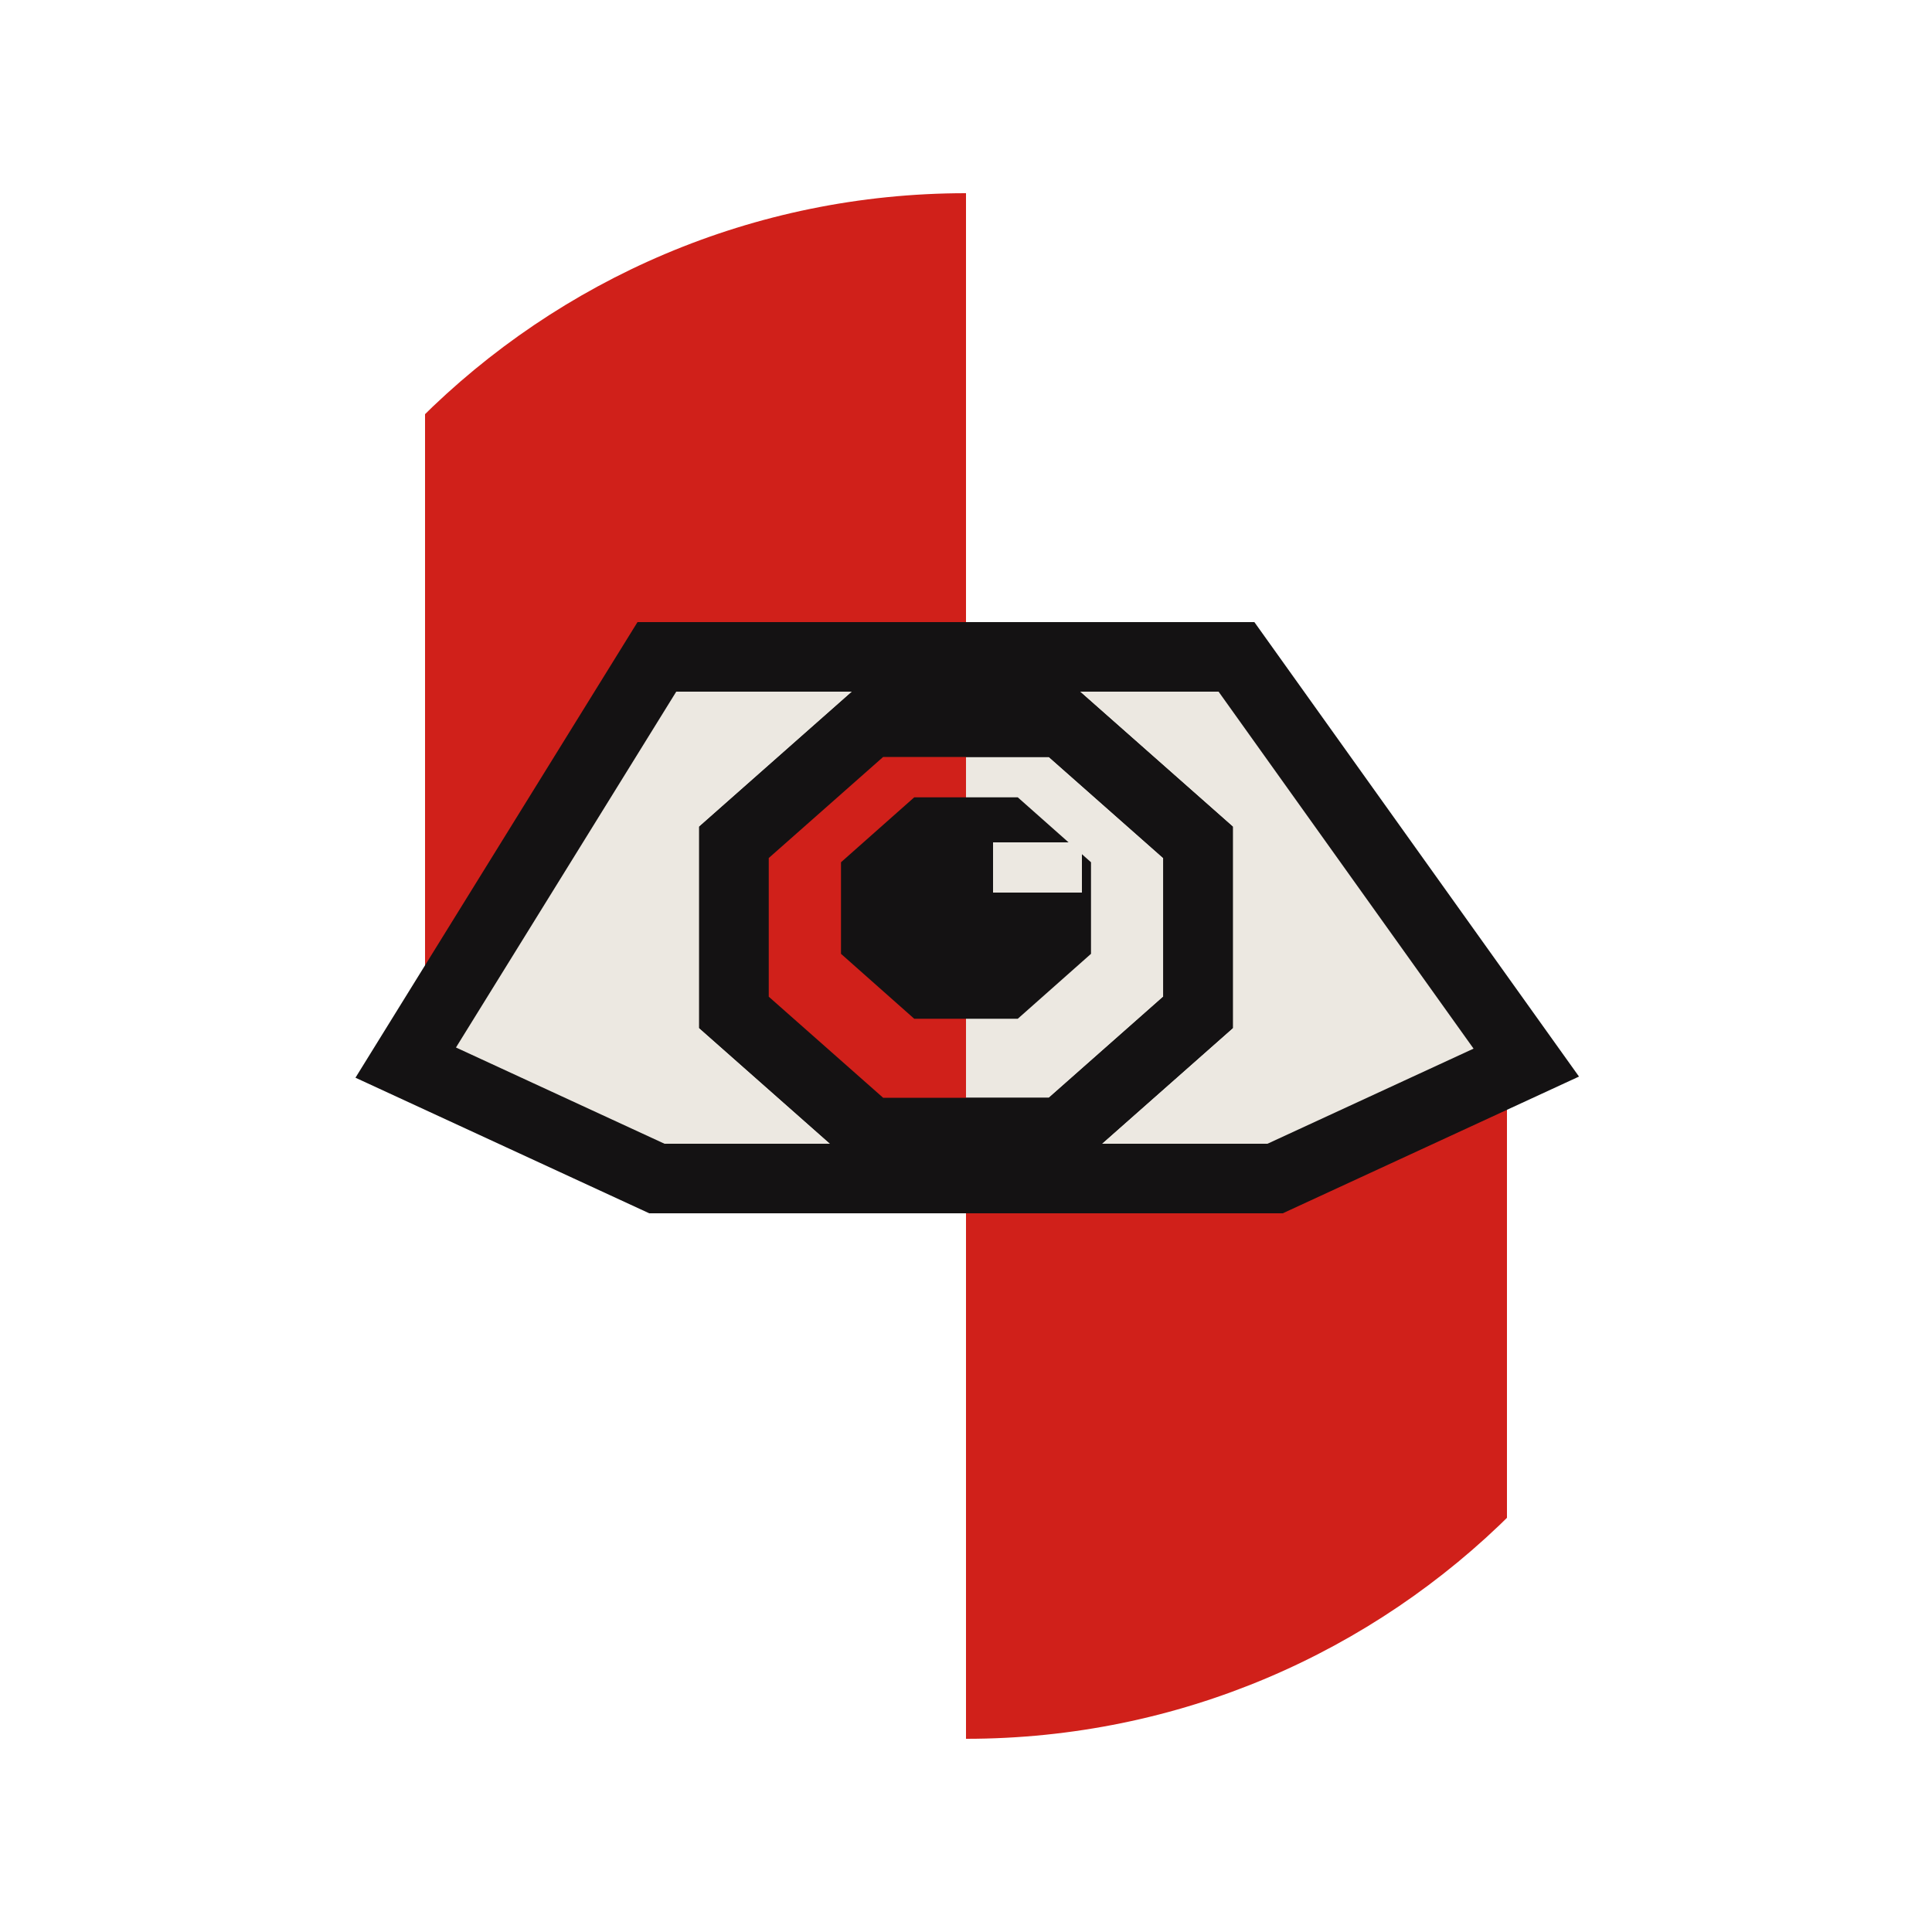
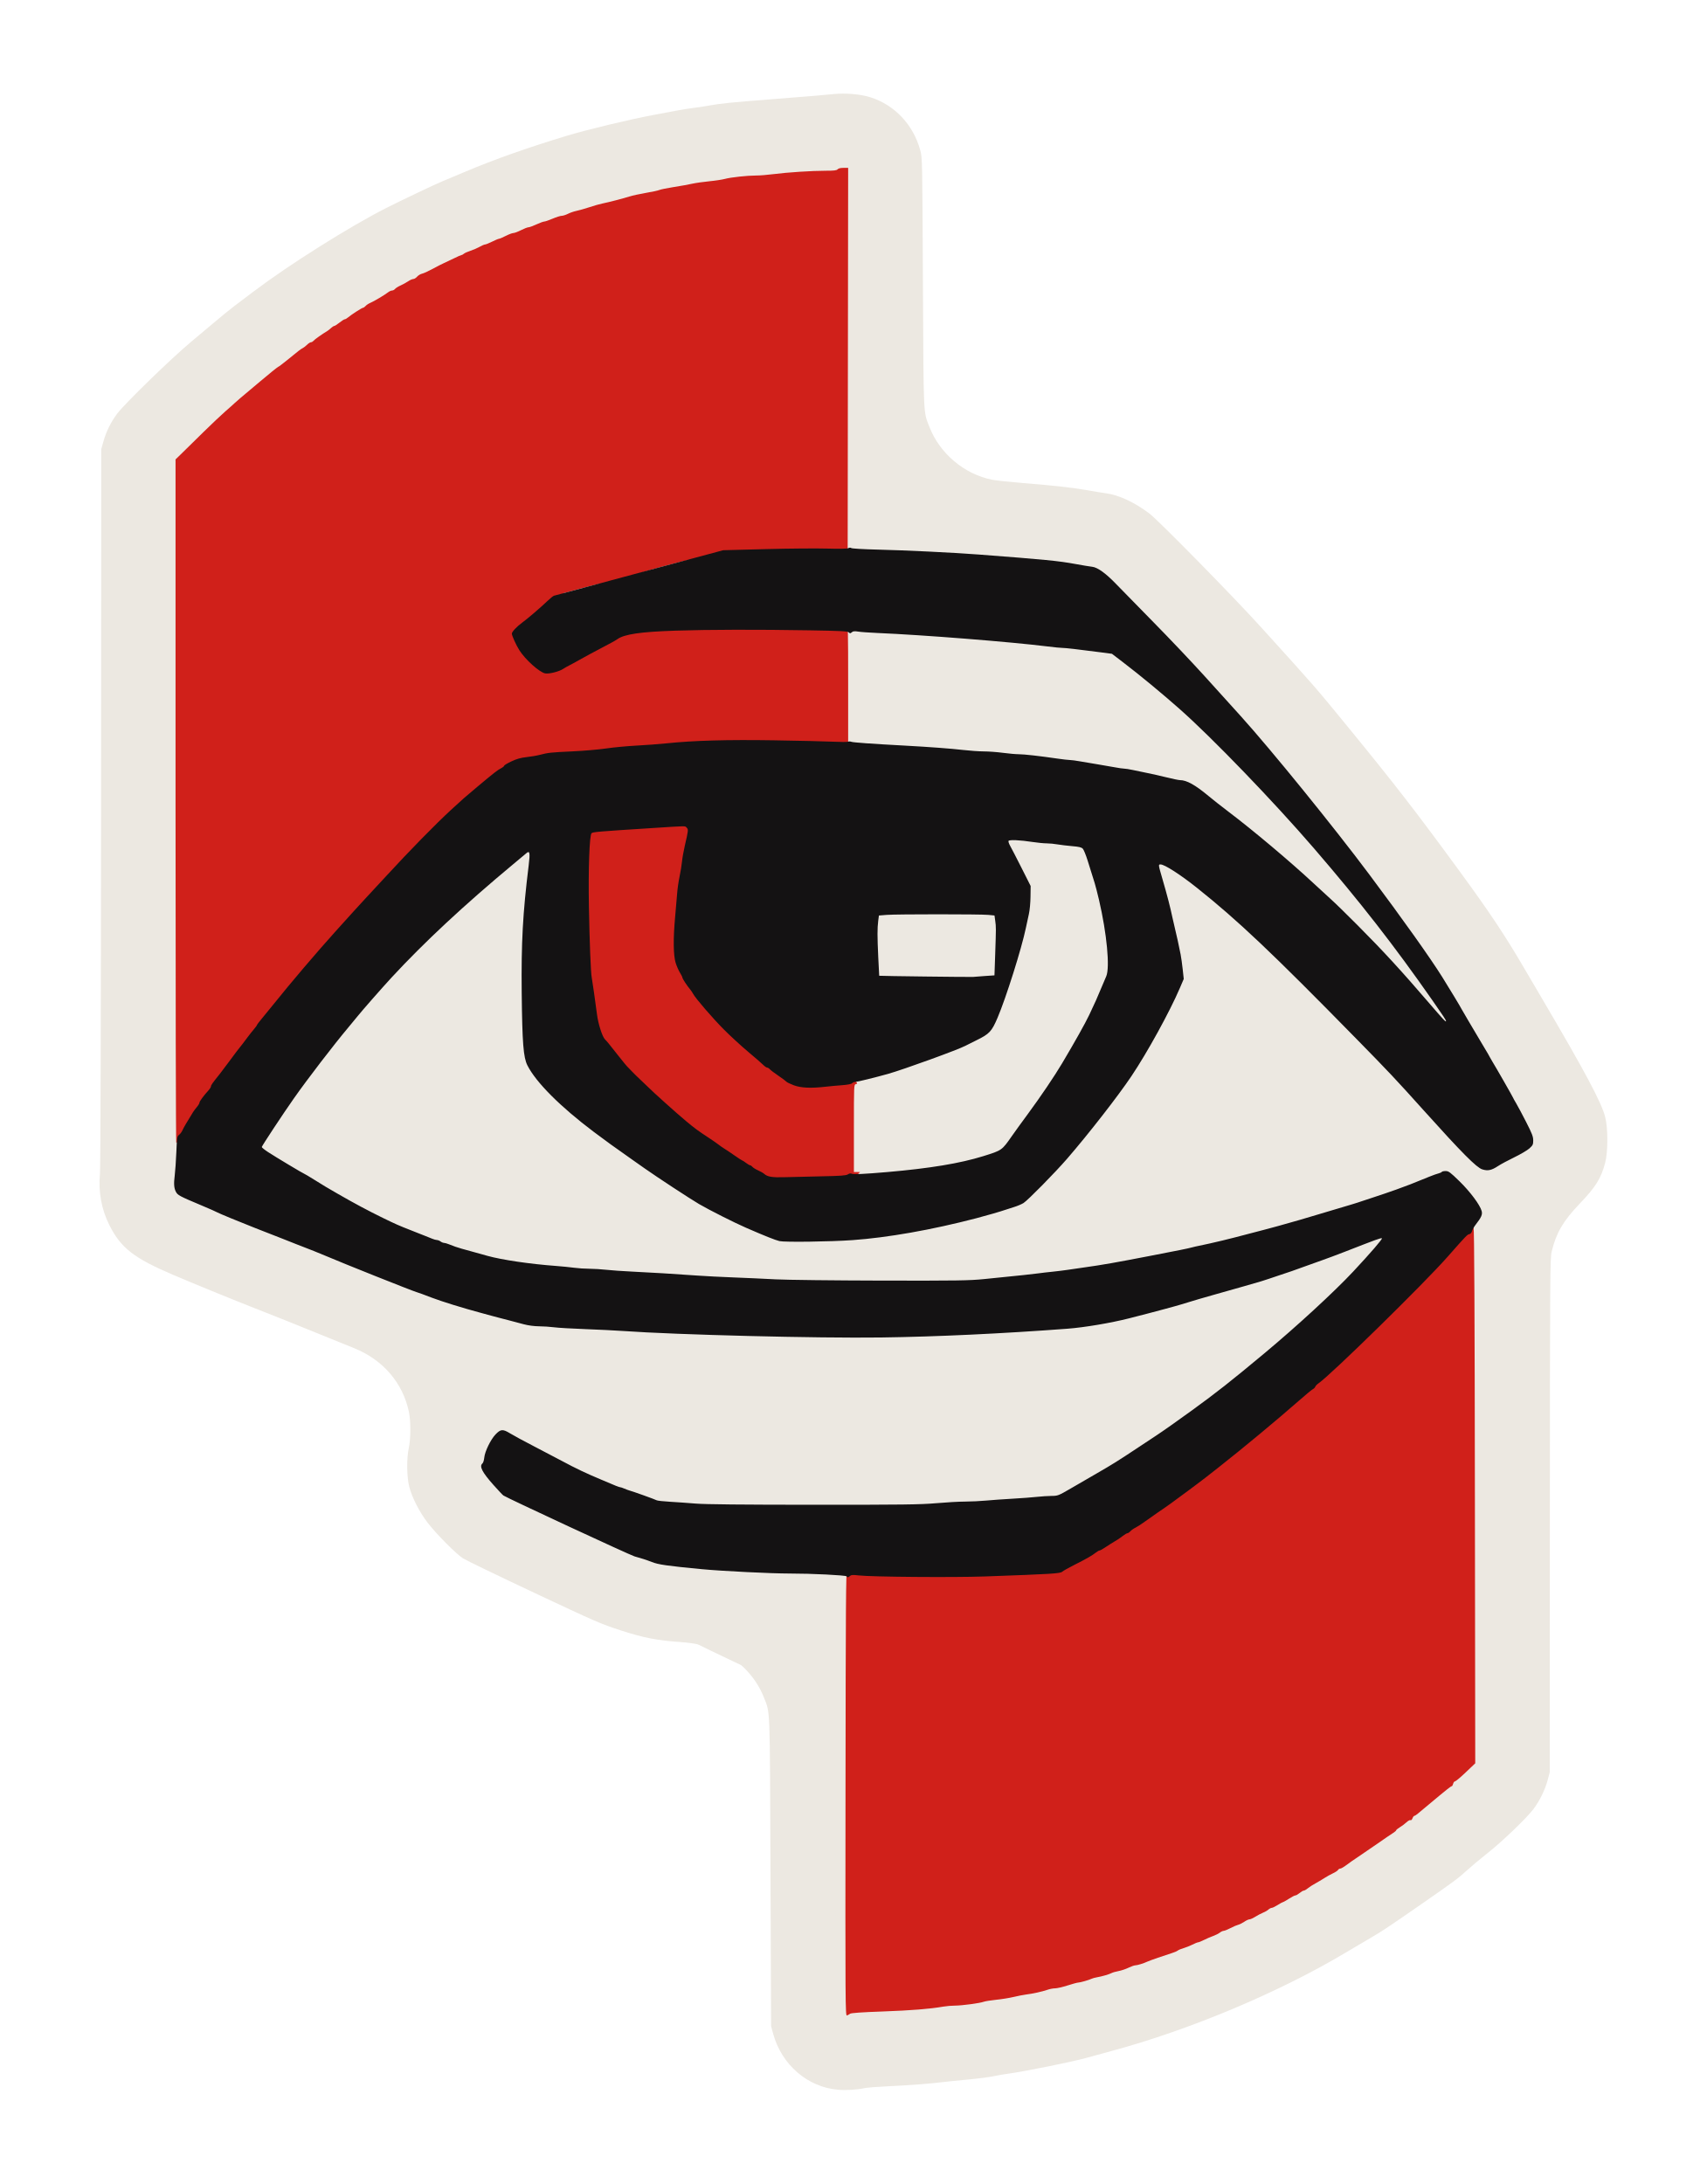
- <svg xmlns="http://www.w3.org/2000/svg" viewBox="0 0 100 100" role="img" aria-label="ARANT: olho do Miguel, versão mínima">
-   <clipPath id="gb">
-     <path d="M22,0 H78 V100 H22 Z" />
-   </clipPath>
-   <clipPath id="gc">
-     <circle cx="50" cy="50" r="40" />
-   </clipPath>
-   <clipPath id="ge">
-     <path d="M21,55 L34,34 L64,34 L79,55 L66,61 L34,61 Z" />
-   </clipPath>
-   <clipPath id="gl">
-     <rect x="0" y="0" width="50" height="100" />
-   </clipPath>
-   <g clip-path="url(#gc)">
-     <g clip-path="url(#gb)">
-       <rect x="0" y="0" width="50" height="55" fill="#D0201A" />
-       <rect x="50" y="55" width="50" height="45" fill="#D0201A" />
-     </g>
+ <svg xmlns="http://www.w3.org/2000/svg" viewBox="0 0 181.3 232" role="img" aria-label="Ink Compatível: olho">
+   <g transform="translate(16,16) scale(0.305344) translate(-147,-209)">
+     <path id="sticker" fill="#ECE8E1" fill-rule="evenodd" d="M386.17,883.61 C375.59,882.72 366.55,874.94 363.59,864.17 L362.86,861.50 L362.65,807.83 C362.42,748.77 362.57,752.83 360.37,747.16 C357.45,739.64 351.00,733.20 343.43,730.27 C340.39,729.08 335.69,728.15 331.33,727.86 C323.29,727.31 318.52,726.39 310.67,723.84 C303.57,721.54 301.95,720.83 280.33,710.66 C267.78,704.76 256.68,699.39 255.67,698.74 C253.25,697.18 246.43,690.31 243.40,686.37 C240.55,682.69 237.93,677.57 236.98,673.83 C236.10,670.42 236.03,663.99 236.82,660.33 C237.52,657.13 237.53,650.95 236.85,647.74 C234.73,637.69 227.84,629.68 217.86,625.64 C216.20,624.96 210.93,622.83 206.17,620.91 C201.40,618.98 195.85,616.73 193.83,615.92 C191.82,615.10 187.17,613.26 183.50,611.83 C175.88,608.85 162.58,603.42 155.00,600.19 C141.17,594.29 136.67,590.79 132.66,582.83 C129.89,577.32 128.79,571.29 129.38,564.83 C129.56,562.89 129.72,509.47 129.76,437.17 L129.83,312.83 L130.58,310.17 C131.56,306.70 133.20,303.38 135.38,300.49 C138.04,296.96 154.31,281.15 161.10,275.50 C162.20,274.58 165.51,271.80 168.47,269.31 C171.42,266.82 174.82,264.04 176.03,263.14 C177.23,262.24 180.31,259.92 182.86,257.98 C195.07,248.74 216.19,235.44 229.00,228.94 C234.16,226.33 245.87,220.76 248.50,219.67 C250.15,218.99 253.83,217.45 256.67,216.25 C266.57,212.07 278.24,207.94 291.74,203.85 C298.65,201.75 313.51,198.17 321.67,196.65 C323.59,196.28 327.12,195.62 329.50,195.17 C331.88,194.72 334.73,194.26 335.83,194.15 C336.93,194.04 339.33,193.67 341.17,193.34 C345.22,192.60 348.74,192.24 362.33,191.18 C377.79,189.97 381.16,189.69 384.67,189.32 C388.72,188.90 394.02,189.36 397.41,190.44 C405.86,193.12 412.32,199.98 414.74,208.83 C415.47,211.49 415.47,211.63 415.68,254.83 C415.92,302.42 415.79,299.59 417.96,305.17 C421.54,314.38 430.08,321.57 439.76,323.50 C441.08,323.76 445.92,324.28 450.50,324.65 C461.47,325.54 467.52,326.22 473.00,327.17 C475.47,327.61 478.25,328.06 479.17,328.18 C483.80,328.78 489.22,331.29 494.50,335.27 C497.59,337.60 523.60,364.08 533.22,374.70 C552.43,395.90 552.04,395.45 563.67,409.67 C579.91,429.51 587.61,439.46 602.85,460.33 C612.87,474.05 618.14,481.97 624.41,492.67 C625.43,494.41 628.43,499.51 631.07,504.00 C646.04,529.44 651.69,540.02 653.03,545.17 C654.04,549.01 654.04,557.35 653.03,561.14 C651.59,566.57 649.78,569.48 644.19,575.33 C638.40,581.38 635.98,585.53 634.41,592.09 C633.87,594.34 633.83,600.29 633.79,683.83 L633.75,773.17 L633.04,775.83 C632.15,779.22 630.18,783.22 628.06,786.00 C625.59,789.23 617.11,797.36 612.00,801.38 C609.52,803.33 606.21,806.11 604.64,807.55 C601.86,810.10 600.56,811.06 589.41,818.81 C578.21,826.59 575.38,828.48 572.17,830.34 C570.33,831.40 566.11,833.90 562.78,835.88 C539.66,849.71 508.35,862.86 481.17,870.16 C478.05,871.00 474.22,872.05 472.67,872.49 C468.04,873.81 451.06,877.25 445.61,877.98 C444.20,878.17 442.36,878.47 441.53,878.66 C439.17,879.19 435.64,879.66 430.00,880.19 C427.16,880.45 423.70,880.81 422.31,880.98 C417.69,881.54 411.92,881.98 404.33,882.35 C400.21,882.54 396.16,882.86 395.33,883.05 C392.88,883.61 389.01,883.85 386.17,883.61 Z" />
+     <path fill="#ECE8E1" fill-rule="evenodd" d="M386.42,855.75 C386.10,855.64 386.00,853.73 385.99,847.72 C385.98,843.38 385.83,837.88 385.64,835.50 C385.46,833.12 385.25,813.40 385.17,791.68 L385.02,752.20 L381.98,749.15 C379.26,746.41 378.69,746.00 376.55,745.25 C373.92,744.33 368.16,742.21 366.33,741.50 C365.69,741.25 364.04,740.64 362.67,740.15 C356.37,737.87 349.50,734.68 328.50,724.28 C312.88,716.54 310.94,715.27 300.62,706.01 C285.33,692.29 271.91,679.46 266.26,673.17 C262.32,668.77 261.26,666.69 262.46,665.70 C262.71,665.49 262.99,664.57 263.08,663.66 C263.28,661.57 265.29,657.43 266.95,655.68 C268.77,653.76 269.50,653.70 272.04,655.25 C273.21,655.97 276.94,657.99 280.33,659.74 C283.72,661.49 288.15,663.81 290.17,664.90 C294.83,667.41 298.51,669.16 303.70,671.33 C305.98,672.28 308.33,673.27 308.93,673.53 C309.53,673.79 310.18,674.00 310.38,674.00 C310.57,674.00 311.21,674.21 311.78,674.47 C312.36,674.72 313.13,675.01 313.50,675.11 C314.70,675.42 322.62,678.26 323.06,678.54 C323.30,678.69 325.38,678.92 327.67,679.05 C329.96,679.18 334.01,679.47 336.67,679.69 C340.01,679.96 352.69,680.09 377.67,680.10 C408.72,680.11 414.74,680.03 420.23,679.56 C423.75,679.25 428.32,678.99 430.39,678.99 C432.47,678.98 435.74,678.83 437.67,678.64 C439.59,678.46 443.72,678.16 446.83,677.99 C449.95,677.81 453.78,677.53 455.33,677.35 C456.89,677.18 459.18,677.03 460.42,677.02 C462.62,677.00 462.81,676.93 467.09,674.44 C469.52,673.03 473.61,670.66 476.20,669.16 C481.86,665.89 483.43,664.90 490.57,660.17 C493.62,658.15 496.45,656.27 496.87,656.00 C503.21,651.85 517.34,641.45 523.96,636.07 C540.14,622.90 549.40,614.77 560.26,604.19 L565.03,599.54 L561.98,596.48 L558.93,593.42 L557.21,594.07 C556.27,594.42 555.12,594.84 554.67,594.99 C554.21,595.14 552.11,595.89 550.00,596.66 C544.96,598.50 542.34,599.41 539.50,600.32 C538.22,600.73 536.64,601.26 536.00,601.50 C534.77,601.95 533.40,602.36 527.67,604.00 C522.27,605.54 521.12,605.87 517.00,607.02 C514.89,607.60 512.57,608.27 511.83,608.50 C511.10,608.73 509.60,609.18 508.50,609.50 C507.40,609.82 506.05,610.23 505.50,610.41 C504.95,610.59 504.05,610.85 503.50,610.99 C502.95,611.14 501.30,611.59 499.83,611.99 C497.14,612.73 491.91,614.10 487.33,615.26 C480.98,616.87 471.82,618.41 466.00,618.85 C443.26,620.56 420.55,621.63 401.17,621.90 C379.11,622.20 329.68,620.96 311.33,619.64 C308.68,619.45 302.75,619.16 298.17,618.99 C293.58,618.82 288.71,618.54 287.33,618.35 C285.96,618.17 283.62,618.02 282.14,618.01 C280.50,618.00 278.41,617.73 276.80,617.30 C275.35,616.92 273.12,616.33 271.83,615.98 C270.55,615.64 269.12,615.27 268.67,615.16 C268.21,615.05 267.08,614.75 266.17,614.50 C265.25,614.24 263.30,613.71 261.83,613.32 C255.58,611.64 248.46,609.44 244.67,608.00 C243.66,607.61 242.23,607.07 241.50,606.80 C240.77,606.52 239.87,606.21 239.50,606.11 C238.37,605.80 228.76,602.01 217.67,597.49 C213.72,595.88 210.05,594.39 209.50,594.18 C208.95,593.96 208.12,593.62 207.67,593.42 C206.26,592.81 201.23,590.79 200.00,590.34 C199.36,590.11 198.38,589.73 197.83,589.50 C197.28,589.28 195.03,588.38 192.83,587.52 C190.63,586.66 188.31,585.75 187.67,585.50 C187.03,585.25 185.15,584.51 183.50,583.87 C178.47,581.91 170.53,578.63 170.17,578.37 C169.99,578.23 167.58,577.17 164.83,576.01 C159.01,573.57 157.37,572.81 156.64,572.24 C155.14,571.08 154.89,568.82 155.63,562.83 C155.95,560.25 156.06,532.18 156.11,438.42 L156.17,317.35 L159.50,313.98 C171.37,301.98 187.93,287.59 199.33,279.37 C200.34,278.65 201.69,277.66 202.33,277.17 C203.41,276.36 205.77,274.67 208.17,273.00 C209.17,272.30 215.70,268.03 219.70,265.46 C220.87,264.71 223.18,263.30 224.83,262.34 C226.48,261.37 228.66,260.10 229.67,259.50 C230.67,258.90 232.10,258.09 232.83,257.70 C233.57,257.30 234.99,256.52 236.00,255.96 C239.51,254.01 250.75,248.33 253.78,246.98 C255.46,246.23 257.43,245.34 258.17,245.00 C259.40,244.43 262.58,243.05 267.00,241.14 C268.01,240.70 270.26,239.81 272.00,239.16 C273.74,238.50 275.92,237.65 276.83,237.27 C277.75,236.88 279.32,236.30 280.33,235.98 C281.34,235.66 284.12,234.72 286.50,233.90 C288.88,233.08 292.56,231.88 294.67,231.24 C296.78,230.60 299.85,229.66 301.50,229.15 C303.15,228.63 305.03,228.11 305.67,227.98 C306.77,227.75 309.30,227.11 317.17,225.09 C319.00,224.62 321.32,224.13 322.33,224.00 C323.34,223.87 325.44,223.45 327.00,223.07 C328.56,222.70 331.03,222.22 332.50,222.02 C333.97,221.82 336.26,221.43 337.59,221.16 C338.92,220.88 341.84,220.44 344.09,220.18 C346.33,219.92 349.22,219.55 350.50,219.37 C355.67,218.65 359.08,218.30 364.17,217.99 C373.76,217.39 383.75,217.01 388.12,217.09 L392.40,217.17 L392.35,262.17 C392.32,286.92 392.17,309.27 392.02,311.83 C391.81,315.43 391.59,316.84 391.06,318.00 C390.62,318.95 390.48,319.62 390.68,319.82 C390.87,320.00 391.00,324.51 391.00,330.82 L391.00,341.51 L394.14,344.64 L397.27,347.76 L406.05,348.02 C416.14,348.32 425.69,348.81 435.00,349.51 C458.20,351.27 462.78,351.72 468.83,352.83 C471.22,353.27 473.80,353.70 474.57,353.78 C475.51,353.88 476.60,354.38 477.82,355.24 C480.33,357.02 504.14,381.31 513.53,391.68 C532.53,412.65 532.76,412.91 546.18,429.33 C560.24,446.54 567.06,455.37 581.14,474.62 C588.56,484.77 593.02,491.19 596.35,496.50 C598.80,500.41 603.00,507.38 603.00,507.52 C603.00,507.58 604.10,509.47 605.45,511.73 C606.80,513.99 608.78,517.33 609.86,519.17 C610.95,521.00 612.01,522.80 612.24,523.17 C612.46,523.53 612.75,524.06 612.88,524.33 C613.01,524.61 613.44,525.36 613.84,526.00 C614.91,527.71 621.00,538.36 621.00,538.51 C621.00,538.58 621.47,539.43 622.05,540.40 C622.63,541.37 624.20,544.32 625.55,546.96 C627.58,550.93 628.00,552.02 628.00,553.34 C628.00,554.76 627.87,555.04 626.66,556.13 C625.93,556.80 623.49,558.24 621.25,559.33 C619.00,560.43 616.33,561.86 615.32,562.51 C614.06,563.31 613.05,563.69 612.15,563.71 C610.95,563.74 610.55,564.03 607.76,566.78 L604.68,569.81 L605.47,570.65 C606.82,572.10 609.72,576.66 610.05,577.87 C610.40,579.12 609.97,580.09 607.92,582.74 C606.84,584.13 606.21,585.89 606.69,586.18 C606.88,586.30 607.00,622.12 607.00,677.96 L607.00,769.55 L605.08,771.40 C602.87,773.54 592.72,782.51 591.39,783.50 C590.90,783.87 588.48,785.74 586.00,787.67 C580.02,792.32 579.61,792.62 574.00,796.57 C571.34,798.44 568.72,800.29 568.17,800.68 C565.65,802.46 554.74,809.41 552.71,810.54 C552.09,810.89 551.34,811.32 551.04,811.50 C549.43,812.50 544.43,815.31 541.67,816.76 C539.93,817.67 538.34,818.54 538.15,818.69 C537.14,819.49 519.52,828.00 518.88,828.00 C518.65,828.00 518.32,828.13 518.15,828.29 C517.29,829.07 501.06,835.58 495.00,837.58 C494.18,837.85 492.53,838.42 491.33,838.84 C486.18,840.66 470.82,845.20 466.67,846.12 C465.47,846.38 463.15,846.92 461.50,847.31 C455.46,848.75 452.42,849.40 449.00,850.00 C440.96,851.41 437.63,851.97 434.00,852.49 C431.89,852.80 429.19,853.19 428.00,853.36 C426.81,853.53 424.03,853.83 421.83,854.02 C419.63,854.21 415.21,854.59 412.00,854.87 C408.79,855.15 402.44,855.45 397.89,855.54 C393.33,855.62 388.98,855.74 388.22,855.79 C387.46,855.85 386.65,855.83 386.42,855.75 Z" />
+     <path fill="#D0201A" fill-rule="evenodd" d="M388.75,780.41 C388.82,714.79 388.90,702.85 389.29,702.93 C389.54,702.98 389.99,702.82 390.29,702.56 C390.73,702.19 391.44,702.16 394.00,702.41 C398.73,702.88 438.69,702.87 445.83,702.40 C449.13,702.19 454.52,701.86 457.81,701.67 C462.18,701.42 463.93,701.19 464.32,700.84 C464.62,700.58 465.60,700.03 466.51,699.63 C468.14,698.91 470.35,697.69 474.43,695.27 C475.57,694.59 477.18,693.67 478.02,693.21 C478.86,692.76 479.74,692.15 479.98,691.86 C480.22,691.57 480.61,691.33 480.85,691.33 C481.09,691.33 481.71,690.98 482.22,690.55 C482.74,690.11 483.77,689.43 484.50,689.03 C485.23,688.64 486.43,687.86 487.17,687.31 C487.90,686.77 489.18,685.94 490.00,685.48 C490.82,685.02 492.10,684.20 492.83,683.65 C493.57,683.10 494.92,682.13 495.83,681.49 C496.75,680.85 498.19,679.85 499.03,679.25 C499.88,678.65 501.00,677.87 501.53,677.52 C502.06,677.16 503.41,676.17 504.51,675.32 C505.62,674.46 506.86,673.59 507.26,673.37 C507.67,673.15 509.07,672.08 510.37,670.99 C511.68,669.89 512.89,669.00 513.06,669.00 C513.23,669.00 514.41,668.14 515.68,667.08 C516.95,666.03 519.08,664.30 520.41,663.24 C521.74,662.18 524.35,660.08 526.19,658.57 C528.04,657.07 530.43,655.16 531.49,654.33 C532.55,653.51 534.49,651.88 535.80,650.71 C537.10,649.54 538.73,648.17 539.43,647.65 C540.50,646.86 547.01,641.21 551.50,637.18 C552.23,636.52 555.38,633.70 558.50,630.91 C565.33,624.79 591.28,598.94 598.07,591.50 C603.73,585.28 605.24,583.79 605.55,584.11 C605.68,584.23 606.03,584.11 606.34,583.83 C606.79,583.42 606.97,583.40 607.25,583.74 C607.49,584.03 607.64,613.17 607.71,677.10 L607.83,770.04 L604.52,773.19 C602.71,774.92 601.02,776.33 600.78,776.33 C600.54,776.33 600.25,776.71 600.14,777.17 C600.02,777.62 599.81,778.00 599.66,778.00 C599.52,778.00 598.80,778.49 598.08,779.08 C597.36,779.68 596.20,780.62 595.51,781.17 C594.41,782.05 590.69,785.15 587.88,787.53 C587.36,787.97 586.79,788.33 586.62,788.33 C586.46,788.33 586.17,788.72 585.99,789.19 C585.81,789.67 585.51,789.94 585.31,789.82 C585.11,789.69 584.47,790.04 583.89,790.58 C583.31,791.12 582.27,791.90 581.58,792.31 C580.90,792.72 580.33,793.18 580.33,793.33 C580.33,793.48 579.85,793.91 579.25,794.28 C578.65,794.65 576.22,796.31 573.83,797.98 C571.45,799.64 568.38,801.74 567.00,802.65 C565.62,803.55 563.80,804.83 562.95,805.48 C562.09,806.13 561.16,806.67 560.88,806.67 C560.60,806.67 560.25,806.88 560.10,807.14 C559.95,807.40 559.16,807.93 558.33,808.31 C557.51,808.69 556.16,809.44 555.33,809.98 C554.51,810.51 553.08,811.36 552.17,811.85 C551.25,812.35 550.08,813.11 549.56,813.54 C549.04,813.98 548.41,814.33 548.17,814.33 C547.92,814.33 547.27,814.71 546.73,815.17 C546.18,815.62 545.53,816.00 545.27,816.00 C545.02,816.00 544.00,816.52 543.00,817.17 C542.00,817.81 541.08,818.33 540.94,818.33 C540.80,818.33 539.98,818.78 539.11,819.33 C538.25,819.88 537.31,820.33 537.04,820.33 C536.77,820.33 536.23,820.61 535.85,820.95 C535.48,821.28 534.64,821.76 534.00,822.01 C533.36,822.26 532.17,822.89 531.35,823.40 C530.54,823.91 529.61,824.33 529.28,824.33 C528.96,824.33 528.14,824.71 527.46,825.18 C526.77,825.64 525.83,826.11 525.36,826.22 C524.89,826.33 523.68,826.85 522.67,827.38 C521.66,827.90 520.59,828.33 520.29,828.33 C520.00,828.33 519.40,828.61 518.96,828.96 C518.52,829.30 517.49,829.82 516.67,830.11 C515.84,830.40 514.42,831.02 513.50,831.48 C512.58,831.94 511.64,832.32 511.41,832.32 C511.17,832.33 510.27,832.69 509.41,833.13 C508.54,833.57 507.16,834.12 506.33,834.35 C505.51,834.59 504.61,834.97 504.33,835.19 C504.06,835.42 503.08,835.83 502.17,836.11 C499.87,836.81 494.64,838.63 493.83,839.01 C492.55,839.62 490.24,840.33 489.57,840.33 C489.20,840.33 488.13,840.71 487.20,841.16 C486.26,841.62 484.71,842.14 483.74,842.32 C482.77,842.50 481.67,842.82 481.30,843.02 C480.47,843.46 477.96,844.19 476.21,844.49 C475.50,844.61 474.67,844.84 474.38,844.99 C473.56,845.41 470.34,846.33 469.68,846.33 C469.37,846.33 467.71,846.78 466.00,847.33 C464.29,847.88 462.33,848.33 461.65,848.33 C460.97,848.33 459.76,848.56 458.96,848.85 C457.23,849.46 453.83,850.21 451.50,850.49 C450.58,850.61 448.63,850.99 447.17,851.34 C445.70,851.69 442.98,852.13 441.13,852.31 C439.27,852.50 437.34,852.81 436.84,853.00 C435.54,853.49 429.26,854.33 426.86,854.34 C425.74,854.34 423.93,854.49 422.83,854.68 C417.96,855.51 411.75,856.01 401.67,856.38 C394.30,856.64 390.67,856.90 390.33,857.17 C390.06,857.39 389.57,857.66 389.25,857.77 C388.69,857.97 388.67,854.20 388.75,780.41 Z M363.17,568.73 C362.80,568.65 362.10,568.31 361.62,567.97 C361.14,567.62 360.09,567.04 359.29,566.67 C358.49,566.30 356.93,565.40 355.83,564.68 C354.73,563.95 353.38,563.15 352.83,562.89 C352.28,562.64 351.62,562.18 351.36,561.86 C351.09,561.54 350.34,560.99 349.69,560.63 C349.04,560.27 347.15,559.01 345.50,557.82 C343.85,556.63 341.95,555.37 341.27,555.00 C340.60,554.64 339.95,554.19 339.83,554.00 C339.72,553.81 338.84,553.16 337.89,552.55 C334.62,550.46 324.75,541.69 316.06,533.17 C311.45,528.65 305.46,521.90 303.69,519.22 C303.43,518.83 302.80,518.05 302.29,517.50 C301.69,516.85 301.19,515.74 300.87,514.33 C300.59,513.14 300.14,511.19 299.86,510.00 C299.59,508.81 299.26,506.56 299.15,505.00 C299.03,503.44 298.71,500.82 298.44,499.17 C298.18,497.52 297.81,494.97 297.64,493.50 C297.16,489.34 296.78,466.82 297.02,456.55 L297.23,447.27 L299.20,445.32 L301.17,443.36 L308.00,443.01 C315.97,442.59 324.01,442.13 329.10,441.80 L332.71,441.56 L334.52,443.35 C336.57,445.38 336.62,445.60 335.69,449.08 C335.33,450.41 334.87,452.93 334.67,454.67 C334.47,456.41 334.09,458.58 333.83,459.50 C333.56,460.42 333.12,463.64 332.84,466.67 C332.56,469.69 332.11,473.89 331.84,476.00 C331.58,478.11 331.35,482.00 331.34,484.64 C331.33,488.97 331.42,489.70 332.20,491.97 C332.68,493.36 333.42,494.97 333.85,495.54 C334.28,496.11 334.73,496.97 334.85,497.46 C334.97,497.94 335.21,498.42 335.37,498.53 C335.64,498.69 337.58,501.46 338.51,503.02 C340.64,506.56 352.52,518.67 357.46,522.33 C358.32,522.98 360.05,524.32 361.30,525.33 C363.41,527.04 364.23,527.65 367.33,529.84 C367.97,530.29 369.32,531.08 370.33,531.58 C372.11,532.47 372.31,532.50 377.17,532.44 C380.06,532.40 383.29,532.15 384.83,531.85 C387.94,531.25 389.54,531.19 389.84,531.68 C389.99,531.92 390.19,531.92 390.47,531.69 C390.77,531.44 391.18,531.65 391.96,532.46 C392.98,533.51 393.01,533.59 392.36,533.76 C391.67,533.94 391.67,534.06 391.67,549.14 L391.67,564.33 L392.74,564.33 L393.81,564.33 L392.35,565.82 C391.55,566.64 390.77,567.23 390.62,567.14 C390.47,567.05 390.01,567.19 389.59,567.45 C389.05,567.80 386.80,568.04 381.67,568.30 C373.55,568.71 364.16,568.93 363.17,568.73 Z M155.92,554.15 C155.78,554.00 155.67,500.46 155.67,435.16 L155.67,316.43 L157.92,314.24 C159.15,313.03 162.49,309.76 165.33,306.96 C168.17,304.17 171.62,300.91 173.00,299.71 C174.38,298.52 175.82,297.24 176.20,296.86 C176.59,296.48 177.49,295.69 178.20,295.10 C178.92,294.51 182.05,291.87 185.17,289.24 C188.28,286.61 191.06,284.37 191.33,284.26 C191.61,284.15 193.03,283.08 194.50,281.88 C198.75,278.41 199.13,278.12 199.91,277.71 C200.32,277.49 201.02,276.95 201.48,276.49 C201.93,276.04 202.52,275.67 202.78,275.67 C203.04,275.67 203.45,275.43 203.69,275.13 C204.09,274.66 206.71,272.80 208.40,271.80 C208.74,271.59 209.37,271.11 209.78,270.71 C210.20,270.32 210.70,270.00 210.89,270.00 C211.08,270.00 211.90,269.48 212.70,268.84 C213.51,268.20 214.34,267.67 214.56,267.67 C214.77,267.67 215.29,267.37 215.72,267.00 C216.88,266.02 220.54,263.67 220.91,263.67 C221.08,263.67 221.49,263.38 221.81,263.03 C222.12,262.68 222.86,262.20 223.44,261.96 C224.65,261.46 228.44,259.21 229.63,258.28 C230.07,257.94 230.68,257.67 231.00,257.67 C231.32,257.67 231.79,257.42 232.04,257.11 C232.29,256.81 233.15,256.27 233.94,255.92 C234.73,255.57 235.92,254.92 236.57,254.47 C237.22,254.03 238.04,253.67 238.38,253.67 C238.72,253.67 239.32,253.30 239.71,252.85 C240.11,252.40 240.88,251.93 241.44,251.81 C242.00,251.69 243.67,250.93 245.15,250.12 C246.62,249.31 248.36,248.43 249.00,248.15 C249.64,247.87 251.22,247.12 252.50,246.49 C253.78,245.85 254.97,245.33 255.14,245.33 C255.31,245.33 255.68,245.13 255.97,244.88 C256.26,244.62 257.30,244.16 258.28,243.84 C259.26,243.52 260.69,242.90 261.45,242.47 C262.21,242.03 263.06,241.67 263.33,241.66 C263.61,241.65 264.73,241.20 265.82,240.66 C266.92,240.11 267.99,239.67 268.19,239.67 C268.40,239.67 269.46,239.22 270.54,238.67 C271.62,238.12 272.82,237.67 273.20,237.67 C273.59,237.67 274.79,237.22 275.87,236.67 C276.95,236.12 278.11,235.67 278.45,235.67 C278.78,235.67 280.03,235.22 281.22,234.67 C282.41,234.12 283.64,233.67 283.95,233.67 C284.26,233.67 285.56,233.22 286.84,232.68 C288.12,232.13 289.55,231.68 290.01,231.68 C290.48,231.67 291.45,231.36 292.18,230.99 C292.91,230.61 294.25,230.15 295.17,229.96 C296.08,229.77 298.11,229.19 299.67,228.68 C301.22,228.16 303.25,227.58 304.17,227.40 C306.56,226.91 311.17,225.71 313.50,224.98 C314.60,224.63 317.22,224.06 319.33,223.70 C321.44,223.35 323.54,222.90 324.00,222.69 C324.46,222.49 326.71,222.03 329.00,221.67 C331.29,221.32 334.16,220.80 335.38,220.52 C336.60,220.25 339.30,219.86 341.38,219.66 C343.46,219.46 345.92,219.08 346.83,218.83 C348.81,218.29 354.62,217.66 357.68,217.66 C358.88,217.67 361.58,217.45 363.68,217.18 C368.55,216.55 377.09,216.00 381.87,216.00 C384.77,216.00 385.68,215.89 386.00,215.50 C386.27,215.18 387.00,215.00 388.04,215.00 L389.67,215.00 L389.58,282.42 L389.50,349.83 L381.33,349.71 C373.79,349.60 354.19,350.21 339.83,351.01 C333.92,351.34 333.71,351.38 325.22,353.66 C319.51,355.19 315.69,356.41 313.89,357.28 C312.39,358.00 310.79,358.69 310.33,358.83 C309.88,358.96 309.03,359.34 308.46,359.66 C306.88,360.57 304.88,360.82 304.35,360.19 C304.11,359.90 303.67,359.67 303.38,359.67 C303.08,359.67 300.10,360.41 296.77,361.31 L290.70,362.95 L287.27,366.03 C281.77,370.95 277.45,374.76 276.16,375.80 C274.70,376.97 274.76,377.49 276.77,381.24 C278.91,385.22 282.78,388.67 285.11,388.67 C286.34,388.67 289.95,387.21 293.05,385.47 C294.58,384.61 296.51,383.54 297.33,383.10 C298.16,382.66 299.73,381.81 300.83,381.22 C301.93,380.62 304.18,379.42 305.83,378.53 C307.48,377.65 309.38,376.56 310.05,376.11 C312.03,374.77 319.82,373.75 331.50,373.30 C341.15,372.92 388.05,373.12 389.15,373.54 C389.61,373.72 389.67,376.07 389.67,394.37 L389.67,415.00 L391.23,415.00 L392.79,415.00 L391.83,416.00 C391.23,416.63 390.75,416.89 390.56,416.69 C390.36,416.49 389.98,416.53 389.54,416.80 C388.99,417.12 386.75,417.16 379.50,416.97 C356.59,416.38 331.46,416.78 323.50,417.86 C321.48,418.13 317.28,418.50 314.17,418.67 C308.81,418.97 306.42,419.22 301.33,419.99 C300.14,420.17 295.87,420.48 291.83,420.68 C285.99,420.96 283.93,421.20 281.67,421.81 C280.11,422.24 277.83,422.68 276.61,422.78 C275.38,422.89 273.88,423.21 273.27,423.50 C271.16,424.50 270.16,425.09 269.33,425.81 C268.88,426.21 267.83,426.98 267.02,427.52 C264.97,428.88 253.90,438.41 249.67,442.46 C239.75,451.94 215.19,478.41 203.76,491.93 C203.25,492.54 202.07,493.89 201.14,494.93 C200.21,495.98 198.39,498.18 197.08,499.83 C195.78,501.48 193.94,503.73 193.01,504.83 C191.56,506.54 189.48,509.16 186.50,513.06 C185.89,513.86 181.23,519.90 178.83,523.00 C178.28,523.71 176.93,525.51 175.83,527.00 C174.73,528.49 173.34,530.34 172.75,531.10 C172.15,531.87 171.37,532.95 171.02,533.50 C170.06,534.99 168.95,536.55 167.83,537.98 C167.28,538.68 166.53,539.75 166.17,540.35 C165.24,541.88 164.28,543.39 163.52,544.53 C161.76,547.20 161.00,548.48 161.00,548.81 C161.00,549.39 156.19,554.43 155.92,554.15 Z" />
+     <path fill="#141213" fill-rule="evenodd" d="M389.13,705.00 C388.73,704.60 376.97,704.01 369.33,704.02 C362.83,704.02 345.91,703.18 338.83,702.51 C326.59,701.34 323.70,700.93 321.33,700.00 C320.32,699.60 319.05,699.15 318.50,698.99 C317.95,698.83 316.53,698.41 315.33,698.05 C313.62,697.54 271.43,677.95 269.74,676.88 C269.50,676.73 267.95,675.09 266.29,673.22 C262.32,668.76 261.26,666.69 262.46,665.70 C262.71,665.49 262.99,664.57 263.08,663.66 C263.28,661.57 265.29,657.43 266.95,655.68 C268.77,653.76 269.50,653.70 272.04,655.25 C273.21,655.97 276.94,657.99 280.33,659.74 C283.72,661.49 288.15,663.81 290.17,664.90 C294.83,667.41 298.51,669.16 303.70,671.33 C305.98,672.28 308.33,673.27 308.93,673.53 C309.53,673.79 310.18,674.00 310.38,674.00 C310.57,674.00 311.21,674.21 311.78,674.47 C312.36,674.72 313.13,675.01 313.50,675.11 C314.70,675.42 322.62,678.26 323.06,678.54 C323.30,678.69 325.38,678.92 327.67,679.05 C329.96,679.18 334.01,679.47 336.67,679.69 C340.01,679.96 352.69,680.09 377.67,680.10 C408.72,680.11 414.74,680.03 420.23,679.56 C423.75,679.25 428.32,678.99 430.39,678.99 C432.47,678.98 435.74,678.83 437.67,678.64 C439.59,678.46 443.72,678.16 446.83,677.99 C449.95,677.81 453.78,677.53 455.33,677.35 C456.89,677.18 459.18,677.03 460.42,677.02 C462.62,677.00 462.81,676.93 467.09,674.44 C469.52,673.03 473.61,670.66 476.20,669.16 C481.86,665.89 483.43,664.90 490.57,660.17 C493.62,658.15 496.45,656.27 496.87,656.00 C499.01,654.60 504.42,650.79 509.33,647.22 C517.96,640.95 522.60,637.30 534.33,627.53 C545.70,618.06 558.79,606.01 565.37,598.97 C571.30,592.63 575.71,587.52 575.36,587.40 C574.92,587.25 573.81,587.65 562.50,592.06 C560.09,593.00 555.64,594.67 554.67,594.99 C554.21,595.14 552.11,595.89 550.00,596.66 C544.96,598.50 542.34,599.41 539.50,600.32 C538.22,600.73 536.64,601.26 536.00,601.50 C534.77,601.95 533.40,602.36 527.67,604.00 C522.27,605.54 521.12,605.87 517.00,607.02 C514.89,607.60 512.57,608.27 511.83,608.50 C511.10,608.73 509.60,609.18 508.50,609.50 C507.40,609.82 506.05,610.23 505.50,610.41 C504.95,610.59 504.05,610.85 503.50,610.99 C502.95,611.14 501.30,611.59 499.83,611.99 C497.14,612.73 491.91,614.10 487.33,615.26 C480.98,616.87 471.82,618.41 466.00,618.85 C443.26,620.56 420.55,621.63 401.17,621.90 C379.11,622.20 329.68,620.96 311.33,619.64 C308.68,619.45 302.75,619.16 298.17,618.99 C293.58,618.82 288.71,618.54 287.33,618.35 C285.96,618.17 283.62,618.02 282.14,618.01 C280.50,618.00 278.41,617.73 276.80,617.30 C275.35,616.92 273.12,616.33 271.83,615.98 C270.55,615.64 269.12,615.27 268.67,615.16 C268.21,615.05 267.08,614.75 266.17,614.50 C265.25,614.24 263.30,613.71 261.83,613.32 C255.58,611.64 248.46,609.44 244.67,608.00 C243.66,607.61 242.23,607.07 241.50,606.80 C240.77,606.52 239.87,606.21 239.50,606.11 C238.07,605.72 213.27,595.83 207.83,593.48 C206.27,592.80 201.29,590.81 200.00,590.34 C199.36,590.11 198.38,589.73 197.83,589.50 C197.28,589.28 195.03,588.38 192.83,587.52 C190.63,586.66 188.31,585.75 187.67,585.50 C187.03,585.25 185.15,584.51 183.50,583.87 C178.47,581.91 170.53,578.63 170.17,578.37 C169.99,578.23 167.58,577.17 164.83,576.01 C156.97,572.71 156.40,572.40 155.77,571.17 C155.13,569.92 155.02,568.38 155.38,565.60 C155.57,564.08 155.83,560.39 155.95,557.40 C156.15,552.32 156.21,551.93 156.90,551.40 C157.31,551.09 157.83,550.38 158.07,549.83 C158.43,548.99 159.56,547.05 161.76,543.50 C161.98,543.14 162.58,542.34 163.08,541.74 C163.59,541.14 164.00,540.44 164.00,540.19 C164.00,539.75 165.41,537.83 167.16,535.90 C167.62,535.39 168.00,534.77 168.00,534.52 C168.00,534.11 168.51,533.39 171.10,530.17 C171.54,529.62 172.90,527.82 174.11,526.17 C175.32,524.52 176.61,522.79 176.97,522.33 C178.18,520.83 179.82,518.71 180.83,517.32 C181.38,516.57 182.32,515.38 182.92,514.69 C183.51,513.99 184.00,513.32 184.00,513.19 C184.00,513.07 184.86,511.94 185.92,510.68 C186.97,509.42 188.77,507.22 189.92,505.78 C195.65,498.62 204.74,487.94 211.29,480.67 C216.68,474.68 219.76,471.29 221.83,469.07 C224.31,466.41 225.04,465.63 229.00,461.33 C237.12,452.50 246.15,443.29 251.50,438.36 C255.78,434.42 256.29,433.97 260.67,430.31 C266.45,425.47 267.67,424.51 268.92,423.87 C269.51,423.57 270.00,423.17 270.00,422.99 C270.00,422.81 271.14,422.13 272.54,421.47 C274.39,420.60 275.80,420.21 277.79,419.99 C279.28,419.83 281.32,419.49 282.33,419.22 C285.34,418.44 286.18,418.35 293.67,418.00 C297.61,417.82 302.93,417.36 305.50,416.98 C308.07,416.60 312.79,416.16 316.00,415.99 C319.21,415.82 323.93,415.47 326.50,415.20 C335.95,414.22 347.53,413.89 364.00,414.15 C372.71,414.29 381.93,414.50 384.50,414.63 C387.07,414.76 389.38,414.76 389.65,414.63 C389.91,414.51 390.43,414.52 390.81,414.67 C391.45,414.91 397.80,415.37 409.50,416.00 C417.96,416.46 425.44,417.02 429.68,417.51 C431.99,417.78 435.21,418.00 436.85,418.01 C438.49,418.01 441.48,418.23 443.50,418.50 C445.52,418.77 447.99,418.99 449.00,418.99 C450.84,418.99 456.26,419.60 462.50,420.51 C464.33,420.78 466.26,421.00 466.79,421.00 C467.32,421.00 468.97,421.22 470.46,421.49 C471.95,421.76 474.67,422.21 476.50,422.51 C478.33,422.80 480.96,423.25 482.34,423.52 C483.72,423.78 485.22,424.00 485.67,424.00 C486.13,424.00 487.47,424.21 488.67,424.47 C489.86,424.74 492.11,425.20 493.67,425.51 C495.22,425.82 498.26,426.50 500.41,427.03 C502.56,427.56 504.67,428.00 505.10,428.00 C507.42,428.00 510.38,429.64 515.00,433.49 C516.56,434.79 519.71,437.27 522.00,439.00 C530.55,445.46 543.58,456.43 551.67,463.97 C553.77,465.94 556.50,468.44 557.72,469.53 C558.94,470.61 563.08,474.65 566.91,478.50 C576.02,487.66 582.09,494.27 591.93,505.73 C596.68,511.26 597.67,512.31 597.67,511.85 C597.67,511.48 596.80,510.16 592.98,504.69 C579.59,485.51 567.98,470.61 551.67,451.67 C537.72,435.48 516.31,413.26 505.00,403.27 C498.83,397.81 491.09,391.42 485.30,387.00 L481.44,384.05 L477.47,383.53 C469.47,382.48 465.14,381.99 464.17,382.00 C463.62,382.01 461.37,381.79 459.17,381.51 C446.34,379.91 415.60,377.47 399.83,376.81 C397.08,376.69 394.08,376.48 393.17,376.33 C391.87,376.12 391.37,376.18 390.93,376.57 C390.43,377.01 390.30,377.02 389.88,376.59 C389.48,376.19 387.09,376.07 376.31,375.89 C358.16,375.58 340.90,375.62 329.57,376.00 C317.39,376.41 311.84,377.22 309.37,378.97 C308.89,379.31 307.90,379.89 307.17,380.26 C306.43,380.63 304.86,381.47 303.67,382.12 C302.47,382.76 300.75,383.68 299.83,384.16 C298.92,384.63 297.27,385.54 296.17,386.17 C295.07,386.81 293.57,387.63 292.83,387.99 C292.10,388.35 291.06,388.94 290.52,389.30 C289.12,390.24 285.61,391.13 284.27,390.87 C282.30,390.51 277.35,386.07 275.30,382.83 C274.19,381.10 272.67,377.74 272.67,377.04 C272.67,376.40 274.40,374.56 276.31,373.17 C278.12,371.86 282.69,367.94 284.99,365.74 C285.99,364.78 287.04,363.93 287.32,363.85 C287.60,363.77 300.96,360.17 317.01,355.86 L346.19,348.02 L361.01,347.63 C369.16,347.42 378.82,347.34 382.46,347.45 C386.77,347.57 389.31,347.52 389.73,347.30 C390.15,347.08 390.52,347.07 390.77,347.27 C390.99,347.45 395.07,347.69 399.83,347.80 C410.02,348.05 425.83,348.82 435.00,349.51 C458.35,351.29 462.78,351.72 468.83,352.83 C471.22,353.27 473.80,353.70 474.58,353.78 C476.46,353.99 479.36,356.09 482.99,359.88 C484.55,361.51 490.32,367.41 495.83,373.00 C501.34,378.59 509.29,386.98 513.50,391.63 C517.72,396.29 523.46,402.65 526.27,405.75 C536.80,417.41 558.49,444.12 570.98,460.83 C582.71,476.52 592.10,489.72 596.35,496.50 C598.80,500.41 603.00,507.38 603.00,507.52 C603.00,507.58 604.10,509.47 605.45,511.73 C606.80,513.99 608.78,517.33 609.86,519.17 C610.95,521.00 612.01,522.80 612.24,523.17 C612.46,523.53 612.75,524.06 612.88,524.33 C613.01,524.61 613.44,525.36 613.84,526.00 C614.91,527.71 621.00,538.36 621.00,538.51 C621.00,538.58 621.47,539.43 622.05,540.40 C622.63,541.37 624.20,544.32 625.55,546.96 C627.58,550.93 628.00,552.02 628.00,553.34 C628.00,554.76 627.87,555.04 626.67,556.13 C625.93,556.79 623.57,558.18 621.42,559.22 C619.26,560.26 616.72,561.63 615.78,562.25 C613.51,563.75 612.19,564.03 610.26,563.41 C608.25,562.77 603.18,557.66 590.00,543.00 C580.23,532.12 577.59,529.32 566.33,517.85 C536.98,487.91 525.20,476.76 510.93,465.40 C505.26,460.88 499.73,457.33 498.37,457.33 C497.54,457.33 497.54,457.35 498.99,462.33 C500.66,468.06 501.71,472.12 502.49,475.83 C502.80,477.30 503.25,479.25 503.49,480.17 C503.92,481.85 504.67,485.29 505.34,488.67 C505.54,489.68 505.86,492.00 506.06,493.83 L506.42,497.17 L505.07,500.33 C501.56,508.54 493.78,522.70 488.21,531.00 C483.54,537.95 473.35,551.04 465.88,559.67 C461.66,564.55 452.19,574.17 450.67,575.13 C450.03,575.53 448.60,576.14 447.50,576.48 C446.40,576.81 444.97,577.27 444.33,577.50 C442.74,578.06 437.66,579.53 434.17,580.44 C418.75,584.46 403.37,587.17 391.17,588.03 C383.34,588.59 367.53,588.79 365.77,588.37 C364.28,588.01 360.67,586.57 354.17,583.74 C350.07,581.96 341.39,577.58 337.76,575.46 C334.76,573.70 323.29,566.19 318.99,563.16 C317.99,562.45 315.97,561.03 314.50,560.00 C307.86,555.33 305.53,553.65 301.17,550.37 C289.51,541.60 281.07,533.14 278.09,527.25 C276.68,524.47 276.29,519.49 276.10,502.00 C275.92,484.42 276.47,474.35 278.52,457.70 C279.06,453.31 278.90,452.41 277.76,453.39 C277.43,453.67 275.37,455.40 273.17,457.23 C256.02,471.50 242.23,484.35 230.83,496.67 C227.70,500.05 220.38,508.39 219.00,510.14 C218.54,510.72 217.10,512.47 215.80,514.02 C210.70,520.10 201.56,532.00 196.91,538.62 C193.15,543.96 185.67,555.30 185.67,555.64 C185.67,555.82 186.68,556.64 187.92,557.44 C190.47,559.11 200.31,565.00 200.54,565.00 C200.62,565.00 202.08,565.86 203.77,566.92 C208.09,569.60 207.75,569.40 212.17,571.95 C217.94,575.27 222.52,577.72 227.83,580.32 C232.22,582.46 233.40,582.98 237.75,584.68 C238.71,585.06 239.80,585.49 240.17,585.64 C240.53,585.80 241.51,586.18 242.33,586.49 C243.16,586.81 244.33,587.28 244.93,587.53 C245.53,587.79 246.29,588.00 246.61,588.00 C246.94,588.00 247.50,588.22 247.85,588.49 C248.21,588.76 248.76,588.98 249.07,588.99 C249.39,589.00 250.14,589.21 250.74,589.46 C252.14,590.04 253.89,590.65 255.17,591.00 C255.72,591.15 257.59,591.67 259.33,592.15 C261.07,592.64 263.25,593.25 264.17,593.50 C269.25,594.91 279.04,596.35 288.00,597.01 C290.11,597.17 292.96,597.45 294.33,597.64 C295.71,597.83 298.11,597.99 299.67,597.99 C301.22,598.00 303.85,598.16 305.50,598.35 C307.15,598.54 311.28,598.83 314.67,598.99 C321.15,599.30 328.80,599.76 337.17,600.36 C339.92,600.56 345.62,600.85 349.83,601.01 C354.05,601.17 360.65,601.47 364.50,601.68 C368.42,601.88 384.64,602.07 401.33,602.11 C427.65,602.16 431.86,602.10 437.00,601.58 C451.00,600.17 453.30,599.93 455.67,599.61 C457.04,599.42 459.41,599.15 460.94,599.00 C462.46,598.84 464.71,598.57 465.94,598.38 C467.16,598.19 469.89,597.80 472.00,597.50 C478.10,596.65 482.64,595.85 494.83,593.49 C504.64,591.60 507.75,590.97 509.17,590.59 C509.90,590.39 511.10,590.12 511.83,589.98 C512.57,589.84 514.22,589.49 515.50,589.19 C516.78,588.89 518.73,588.44 519.83,588.18 C521.78,587.73 524.53,587.02 534.17,584.49 C538.70,583.29 539.61,583.04 543.83,581.83 C544.93,581.52 546.28,581.14 546.83,580.98 C547.71,580.74 550.21,579.99 553.50,579.00 C557.87,577.67 558.03,577.63 564.67,575.67 C566.04,575.26 567.69,574.74 568.33,574.50 C568.98,574.27 571.00,573.60 572.83,573.01 C574.67,572.42 578.04,571.27 580.33,570.45 C584.21,569.06 585.60,568.52 591.83,565.97 C593.12,565.45 594.58,564.92 595.09,564.81 C595.59,564.69 596.09,564.46 596.19,564.30 C596.29,564.13 596.90,564.00 597.54,564.00 C598.57,564.00 599.12,564.41 602.36,567.57 C606.09,571.22 609.46,575.74 610.06,577.89 C610.40,579.12 609.97,580.10 607.91,582.75 C607.38,583.44 606.83,584.41 606.70,584.92 C606.55,585.45 606.18,585.88 605.81,585.94 C605.09,586.05 604.75,586.40 598.17,593.87 C590.02,603.13 557.58,634.93 553.33,637.83 C552.79,638.20 552.27,638.74 552.17,639.04 C552.07,639.33 551.70,639.71 551.35,639.87 C551.01,640.03 548.72,641.92 546.28,644.07 C538.79,650.64 527.14,660.32 518.83,666.86 C513.51,671.05 513.47,671.08 511.17,672.80 C510.07,673.62 508.64,674.69 508.00,675.17 C502.87,679.00 500.60,680.63 497.33,682.83 C495.96,683.76 493.94,685.18 492.84,685.99 C491.74,686.80 490.32,687.72 489.67,688.04 C489.02,688.35 488.21,688.92 487.86,689.30 C487.51,689.69 487.05,690.00 486.83,690.00 C486.61,690.00 485.89,690.41 485.24,690.92 C484.13,691.78 483.03,692.50 481.03,693.67 C480.56,693.95 479.57,694.59 478.84,695.09 C478.11,695.59 477.34,696.00 477.13,696.00 C476.93,696.00 476.33,696.34 475.82,696.75 C474.55,697.76 472.52,698.92 468.33,701.03 C466.41,701.99 464.53,703.05 464.16,703.38 C463.42,704.03 460.78,704.19 437.17,705.04 C426.23,705.43 397.82,705.20 393.33,704.68 C391.34,704.45 390.73,704.48 390.31,704.86 C389.68,705.42 389.57,705.44 389.13,705.00 Z M380.14,565.84 C387.12,565.70 388.93,565.57 389.56,565.16 C390.07,564.82 390.54,564.75 390.92,564.93 C391.50,565.22 395.12,565.05 403.17,564.36 C418.11,563.07 428.59,561.33 436.67,558.82 C443.21,556.78 443.13,556.83 446.66,551.78 C447.66,550.34 450.14,546.92 452.17,544.17 C456.69,538.03 461.39,531.07 464.08,526.56 C468.57,519.00 472.11,512.69 473.54,509.68 C475.80,504.90 475.87,504.75 478.50,498.50 C478.74,497.95 479.17,496.93 479.46,496.24 C480.78,493.14 479.67,481.37 476.94,469.67 C476.40,467.38 475.73,464.75 475.44,463.83 C474.85,461.95 474.53,460.94 472.99,456.00 C472.39,454.07 471.63,452.21 471.30,451.86 C470.84,451.37 470.00,451.17 467.60,450.97 C465.90,450.82 463.60,450.55 462.50,450.36 C461.40,450.16 459.71,450.00 458.75,450.00 C457.78,450.00 455.61,449.79 453.91,449.53 C449.37,448.83 445.64,448.67 445.45,449.17 C445.37,449.40 445.63,450.16 446.03,450.87 C446.44,451.58 448.21,455.02 449.97,458.50 L453.16,464.83 L453.11,468.56 C453.09,470.60 452.84,473.30 452.55,474.56 C452.27,475.81 451.79,478.03 451.48,479.50 C450.01,486.59 444.59,503.76 441.66,510.64 C439.61,515.45 438.82,516.29 434.33,518.49 C432.59,519.35 430.88,520.20 430.53,520.39 C428.03,521.75 408.90,528.69 403.50,530.21 C398.99,531.47 392.77,533.00 392.13,533.00 C391.74,533.00 391.25,533.20 391.04,533.45 C390.81,533.73 389.52,533.98 387.58,534.13 C385.89,534.25 383.30,534.49 381.83,534.66 C376.70,535.25 373.25,535.09 370.76,534.16 C369.52,533.69 368.35,533.13 368.17,532.90 C367.98,532.67 366.74,531.75 365.41,530.85 C364.08,529.95 362.75,528.94 362.44,528.60 C362.14,528.27 361.70,528.00 361.47,528.00 C361.23,528.00 360.61,527.57 360.10,527.05 C359.59,526.53 357.22,524.47 354.83,522.47 C352.45,520.47 348.70,517.03 346.50,514.82 C342.48,510.78 336.55,503.90 335.73,502.34 C335.49,501.88 335.03,501.20 334.72,500.83 C333.67,499.61 332.00,497.06 332.00,496.69 C332.00,496.49 331.62,495.72 331.15,494.98 C330.69,494.24 330.01,492.70 329.66,491.57 C328.85,488.99 328.78,483.14 329.47,475.64 C329.73,472.81 330.04,469.15 330.17,467.50 C330.29,465.85 330.67,463.17 331.02,461.54 C331.37,459.91 331.75,457.58 331.86,456.37 C331.97,455.16 332.42,452.67 332.84,450.83 C334.09,445.45 334.12,445.17 333.50,444.55 C332.84,443.89 334.02,443.87 321.50,444.68 C302.66,445.88 300.85,446.03 300.40,446.47 C299.67,447.18 299.24,458.89 299.48,472.00 C299.69,484.00 300.13,495.15 300.46,496.67 C300.64,497.51 301.74,505.22 302.29,509.50 C302.71,512.80 304.12,517.21 305.05,518.17 C305.92,519.06 306.22,519.43 309.82,524.00 C311.20,525.74 312.48,527.32 312.67,527.50 C312.86,527.68 313.65,528.50 314.42,529.31 C315.20,530.13 316.58,531.48 317.48,532.31 C318.39,533.15 319.52,534.22 319.98,534.70 C321.77,536.51 330.06,543.95 333.21,546.57 C336.52,549.32 337.37,549.94 341.33,552.54 C342.53,553.33 343.94,554.31 344.48,554.73 C345.01,555.15 345.94,555.80 346.54,556.17 C347.14,556.53 348.76,557.62 350.14,558.58 C351.52,559.55 352.73,560.33 352.84,560.33 C352.95,560.33 353.54,560.71 354.14,561.17 C354.74,561.62 355.38,562.00 355.57,562.00 C355.76,562.00 356.12,562.25 356.38,562.55 C356.63,562.86 357.51,563.40 358.33,563.76 C359.16,564.12 360.13,564.68 360.50,565.01 C361.60,566.00 363.28,566.27 367.50,566.14 C369.70,566.07 375.39,565.93 380.14,565.84 Z M437.20,496.15 L440.57,495.92 L440.82,488.71 C441.14,479.30 441.14,479.15 440.84,476.96 L440.58,475.09 L438.37,474.88 C435.48,474.61 406.62,474.61 403.10,474.88 L400.37,475.10 L400.13,476.96 C399.80,479.60 399.80,482.24 400.14,489.58 C400.30,493.11 400.45,496.03 400.47,496.06 C400.52,496.15 432.45,496.55 433.17,496.46 C433.53,496.42 435.35,496.28 437.20,496.15 Z" />
  </g>
-   <path d="M21,55 L34,34 L64,34 L79,55 L66,61 L34,61 Z" fill="#ECE8E1" />
-   <g clip-path="url(#ge)">
-     <path d="M62.01,52.4 L54.97,58.62 L45.03,58.62 L37.99,52.4 L37.99,43.6 L45.03,37.38 L54.97,37.38 L62.01,43.6 Z" fill="#ECE8E1" stroke="#141213" stroke-width="3.6" />
-     <path d="M62.01,52.4 L54.97,58.62 L45.03,58.62 L37.99,52.4 L37.99,43.6 L45.03,37.38 L54.97,37.38 L62.01,43.6 Z" fill="#D0201A" clip-path="url(#gl)" />
-     <path d="M62.01,52.4 L54.97,58.62 L45.03,58.62 L37.99,52.4 L37.99,43.6 L45.03,37.38 L54.97,37.38 L62.01,43.6 Z" fill="none" stroke="#141213" stroke-width="3.6" />
-     <path d="M56.47,49.37 L52.68,52.73 L47.32,52.73 L43.53,49.37 L43.53,44.63 L47.32,41.27 L52.68,41.27 L56.47,44.63 Z" fill="#141213" />
-     <rect x="51.4" y="43.6" width="4.6" height="2.6" fill="#ECE8E1" />
-   </g>
-   <path d="M21,55 L34,34 L64,34 L79,55 L66,61 L34,61 Z" fill="none" stroke="#141213" stroke-width="3.6" stroke-linejoin="miter" />
</svg>
